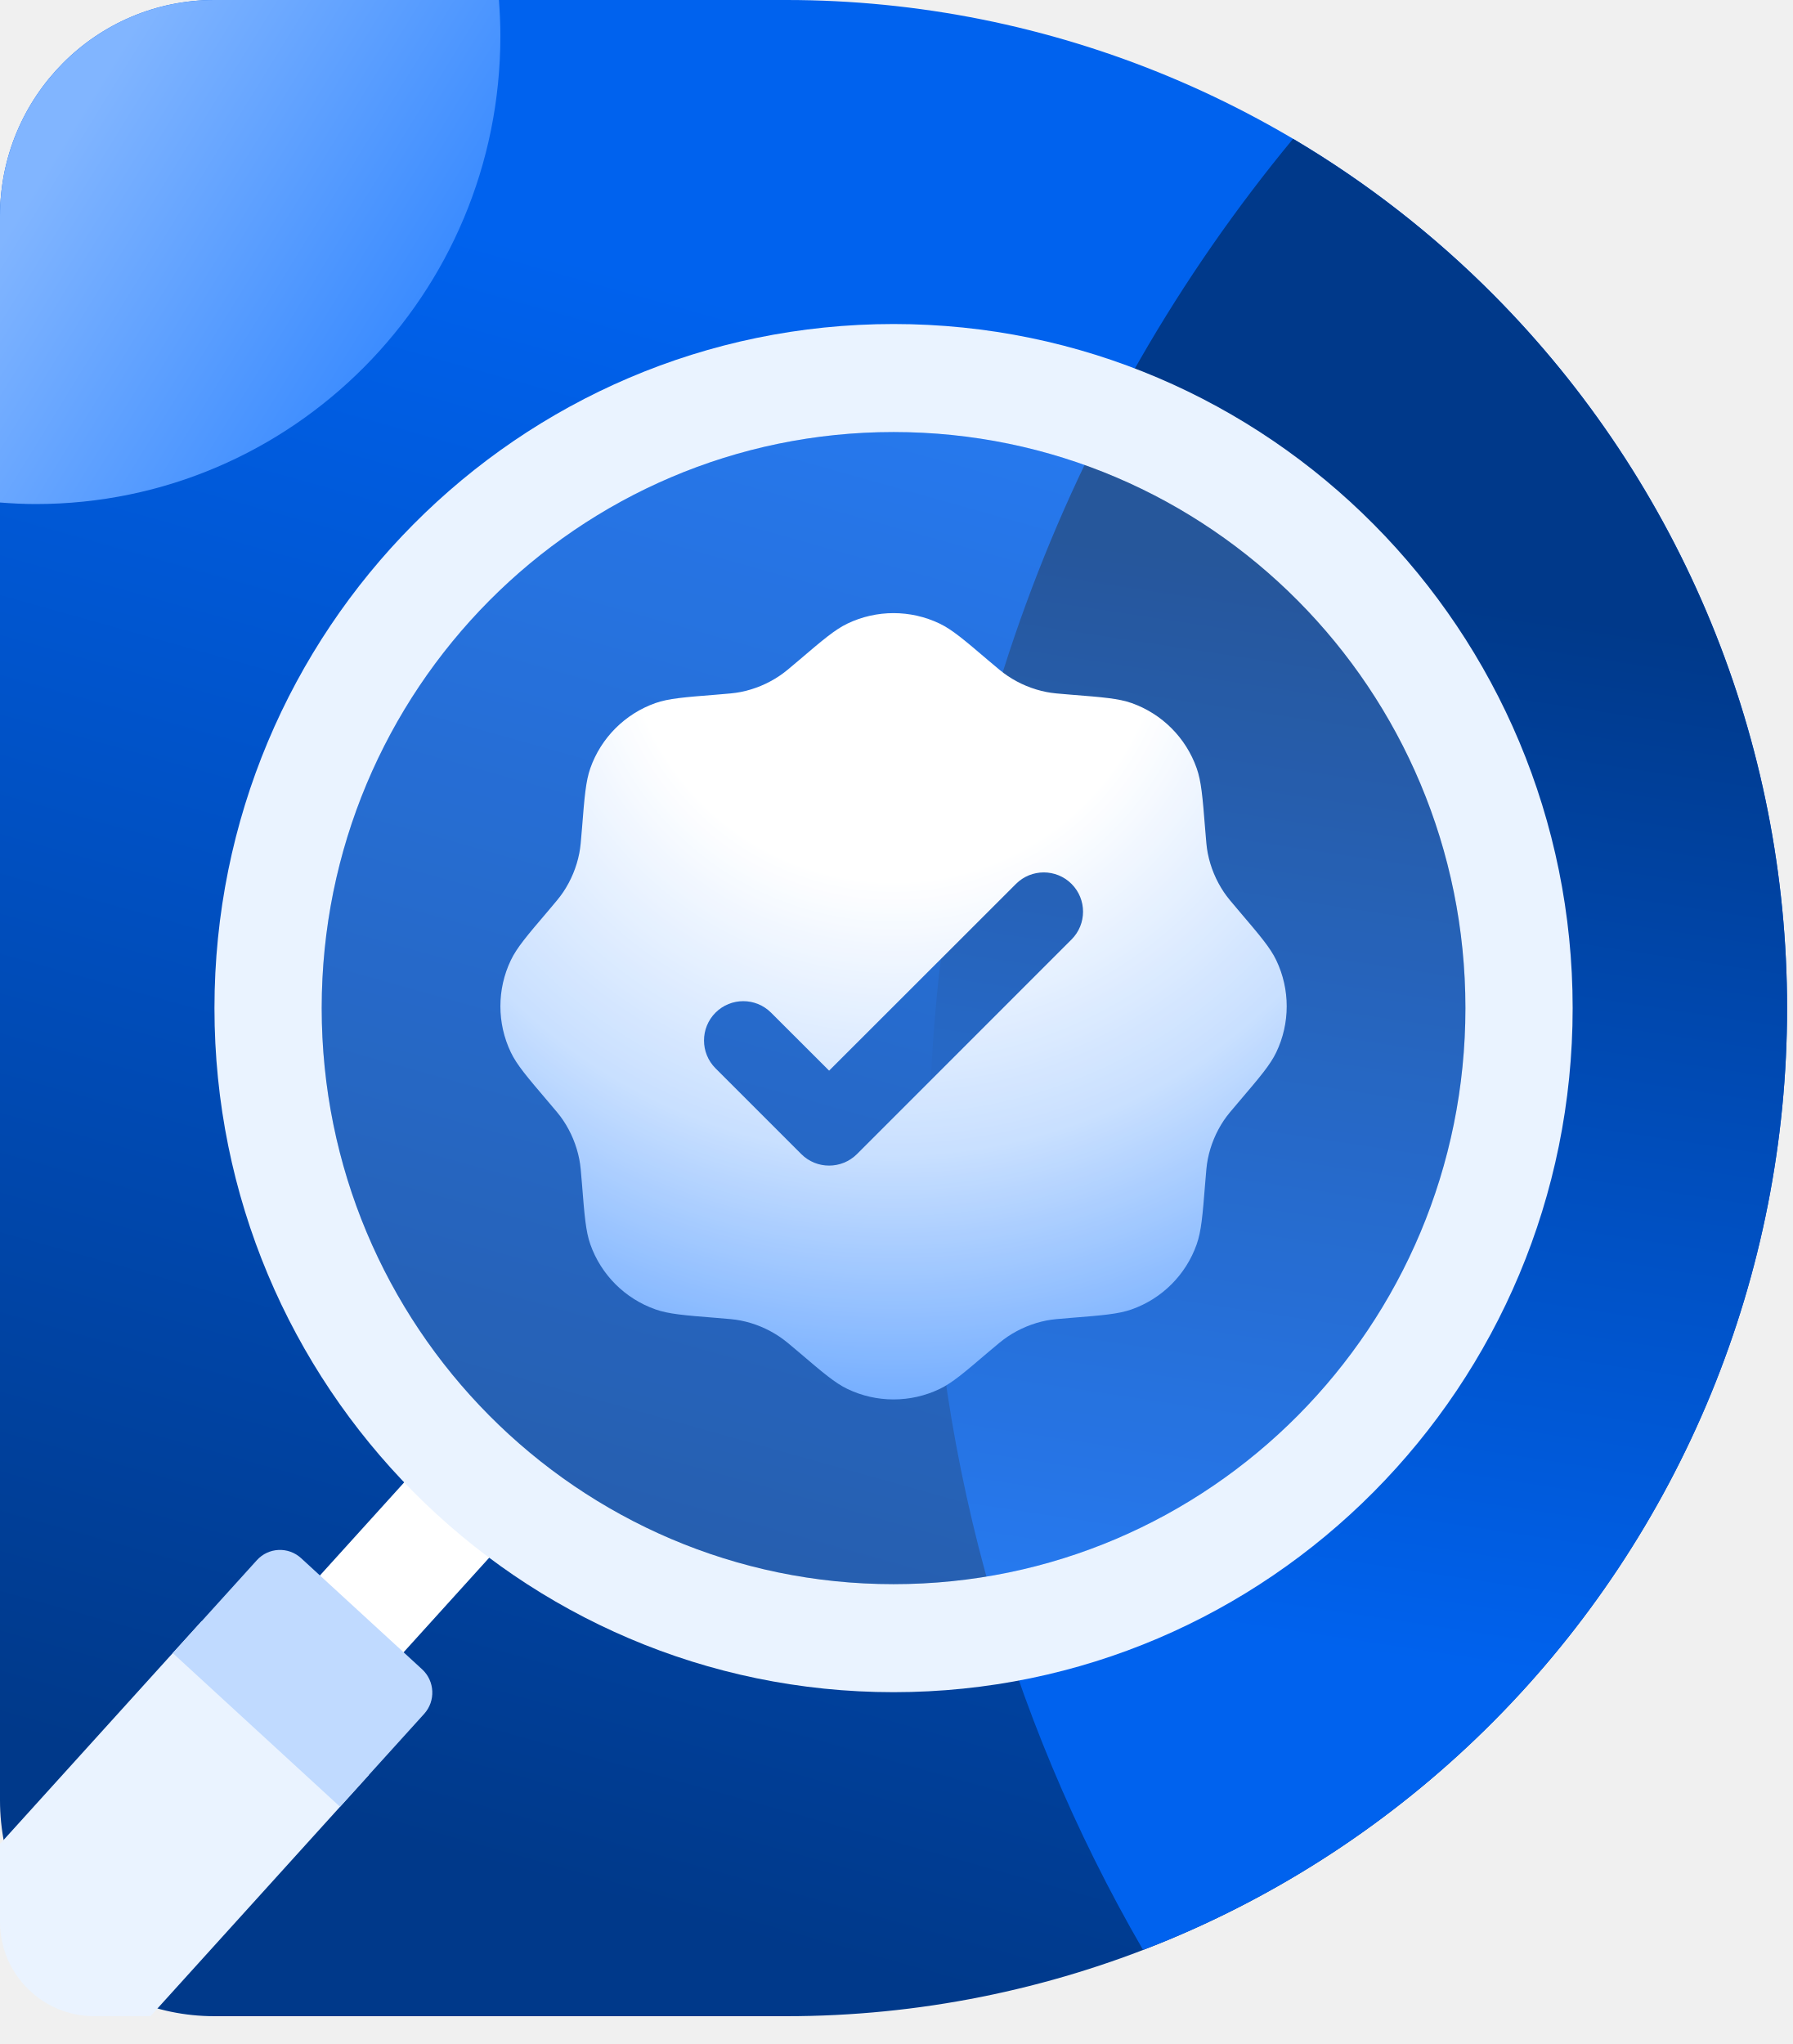
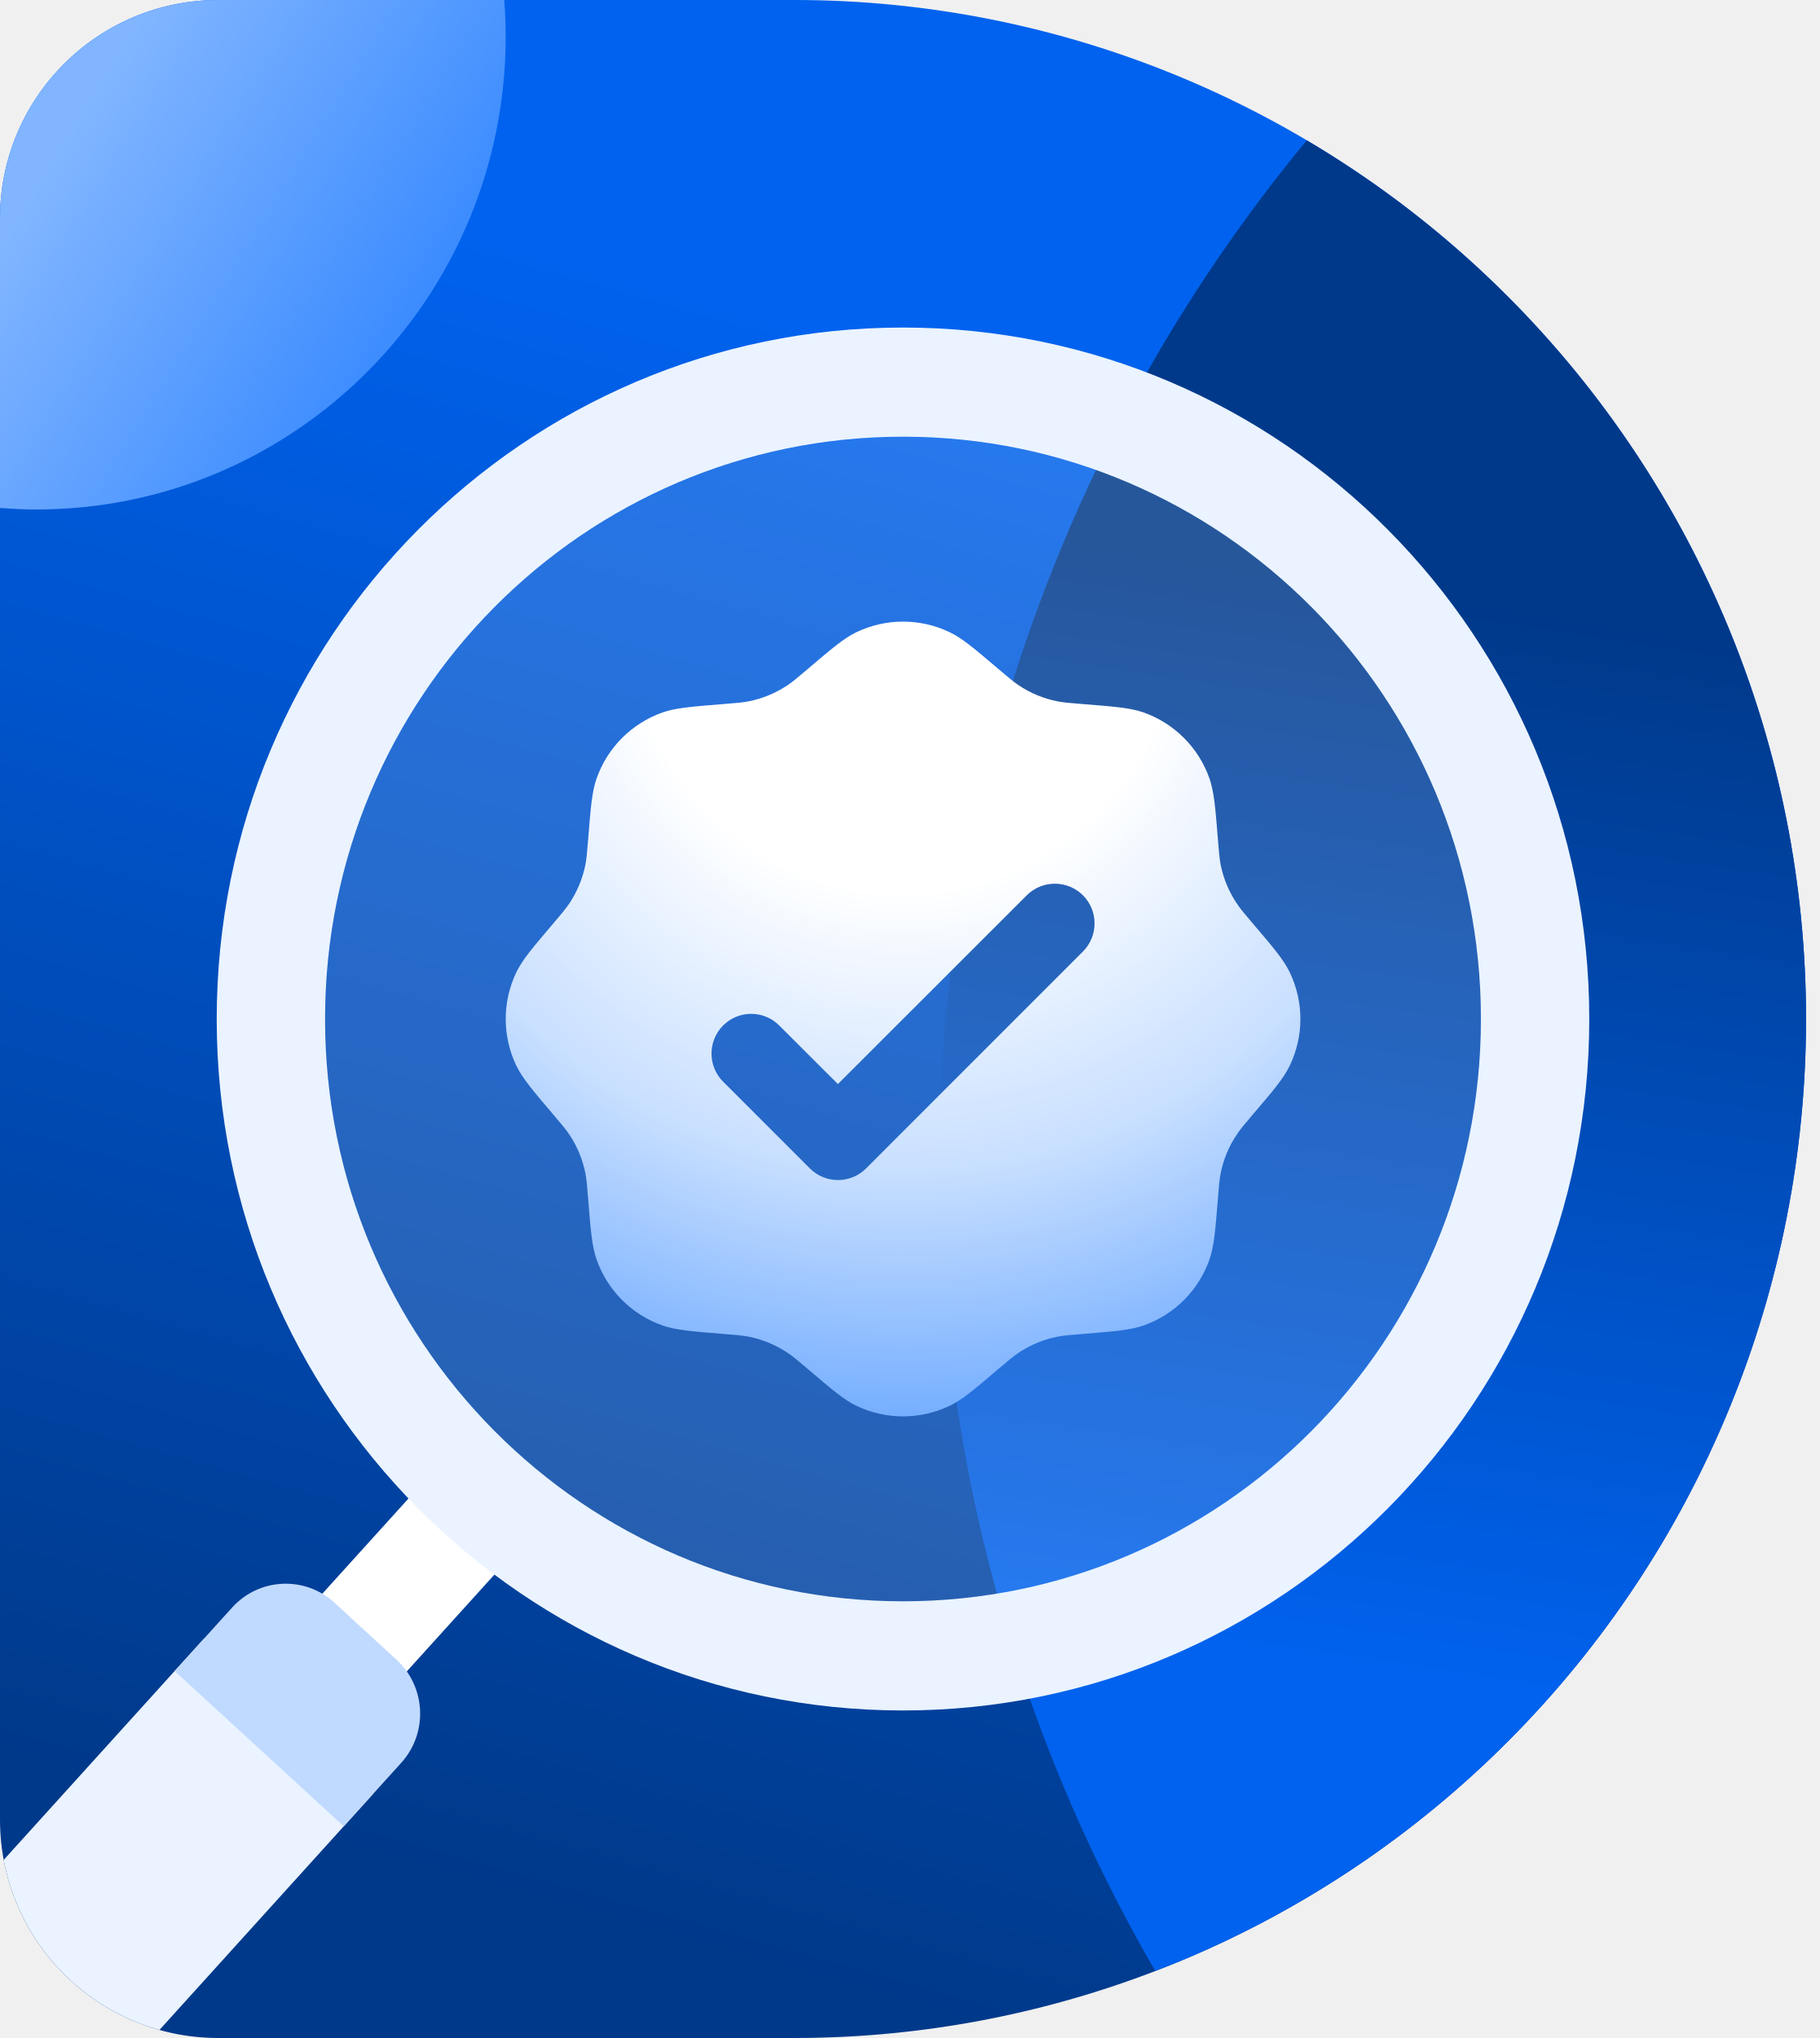
- <svg xmlns="http://www.w3.org/2000/svg" width="57" height="65" viewBox="0 0 57 65" fill="none">
-   <g clip-path="url(#clip0_4832_2913)">
-     <path d="M25.005 0C29.184 -1.84013e-07 33.323 0.829 37.184 2.44C41.045 4.051 44.553 6.413 47.508 9.39C50.464 12.367 52.809 15.901 54.408 19.79C56.007 23.68 56.83 27.848 56.83 32.058C56.83 36.268 56.007 40.436 54.408 44.326C52.809 48.215 50.464 51.749 47.508 54.726C44.553 57.703 41.045 60.065 37.184 61.676C33.323 63.287 29.184 64.116 25.005 64.116H6.82C3.053 64.116 3.66136e-08 61.04 0 57.246V6.87C2.92909e-07 3.076 3.053 0 6.82 0H25.005Z" fill="url(#paint0_linear_4832_2913)" />
-     <path d="M15.866 0C15.894 0.378 15.912 0.76 15.912 1.145C15.912 9.365 9.297 16.029 1.137 16.029C0.754 16.029 0.375 16.009 0 15.98V6.87C2.92909e-07 3.076 3.053 0 6.82 0H15.866Z" fill="url(#paint1_linear_4832_2913)" />
-     <path d="M41.12 4.414C43.445 5.79 45.593 7.46 47.509 9.39C50.464 12.367 52.809 15.901 54.408 19.79C56.007 23.68 56.83 27.848 56.83 32.058C56.83 36.268 56.007 40.436 54.408 44.326C52.809 48.215 50.464 51.749 47.509 54.726C44.553 57.703 41.045 60.065 37.184 61.676C36.907 61.792 36.628 61.9 36.349 62.007C32.029 54.556 29.552 45.889 29.552 36.638C29.552 24.382 33.897 13.148 41.12 4.414Z" fill="url(#paint2_linear_4832_2913)" />
-     <path fill-rule="evenodd" clip-rule="evenodd" d="M26.952 19.829C27.877 19.387 28.953 19.387 29.878 19.829C30.277 20.02 30.66 20.346 31.424 20.997C31.729 21.256 31.883 21.387 32.045 21.495C32.418 21.745 32.836 21.919 33.276 22.006C33.468 22.044 33.667 22.06 34.066 22.092C35.068 22.172 35.569 22.211 35.987 22.358C36.953 22.7 37.713 23.461 38.054 24.428C38.202 24.846 38.243 25.347 38.323 26.349C38.355 26.747 38.37 26.947 38.408 27.138C38.495 27.578 38.669 27.997 38.919 28.37C39.028 28.532 39.158 28.686 39.418 28.99C40.069 29.755 40.395 30.137 40.586 30.537C41.028 31.462 41.028 32.538 40.586 33.463C40.395 33.863 40.069 34.245 39.418 35.01C39.159 35.313 39.028 35.466 38.919 35.628C38.669 36.001 38.495 36.421 38.408 36.861C38.37 37.053 38.355 37.253 38.323 37.651C38.243 38.653 38.202 39.154 38.054 39.572C37.713 40.538 36.953 41.298 35.987 41.639C35.569 41.787 35.068 41.828 34.066 41.908C33.667 41.94 33.468 41.956 33.276 41.993C32.836 42.08 32.418 42.255 32.045 42.504C31.883 42.613 31.729 42.742 31.424 43.001C30.66 43.653 30.278 43.98 29.878 44.171C28.953 44.613 27.877 44.613 26.952 44.171C26.552 43.98 26.17 43.653 25.405 43.001C25.101 42.742 24.947 42.613 24.784 42.504C24.412 42.255 23.993 42.08 23.553 41.993C23.361 41.956 23.162 41.94 22.764 41.908C21.762 41.828 21.261 41.787 20.843 41.639C19.876 41.298 19.115 40.539 18.773 39.572C18.626 39.154 18.587 38.653 18.507 37.651C18.475 37.253 18.459 37.053 18.421 36.861C18.334 36.421 18.16 36.001 17.91 35.628C17.802 35.466 17.671 35.313 17.412 35.01C16.761 34.245 16.435 33.863 16.244 33.463C15.802 32.538 15.802 31.462 16.244 30.537C16.435 30.137 16.76 29.755 17.412 28.99C17.671 28.686 17.801 28.532 17.91 28.37C18.16 27.997 18.334 27.578 18.421 27.138C18.459 26.947 18.475 26.747 18.507 26.349C18.587 25.347 18.626 24.846 18.773 24.428C19.115 23.461 19.876 22.7 20.843 22.358C21.261 22.211 21.762 22.172 22.764 22.092C23.162 22.06 23.361 22.044 23.553 22.006C23.993 21.919 24.412 21.745 24.784 21.495C24.947 21.387 25.101 21.256 25.405 20.997C26.169 20.346 26.552 20.02 26.952 19.829ZM34.076 28.109C33.588 27.621 32.796 27.621 32.308 28.109L26.366 34.047L24.52 32.203C24.032 31.716 23.242 31.715 22.753 32.203C22.266 32.692 22.266 33.484 22.753 33.972L25.482 36.701C25.97 37.189 26.762 37.188 27.251 36.701L34.076 29.875C34.563 29.387 34.563 28.597 34.076 28.109Z" fill="url(#paint3_radial_4832_2913)" />
-     <rect width="3.612" height="7.875" transform="matrix(-0.73647 -0.67647 -0.671099 0.741368 17.6914 47.1775)" fill="white" />
-     <path d="M11.733 56.44L6.413 51.553L-5.717 64.954C-7.056 66.433 -6.95 68.726 -5.481 70.075C-4.012 71.425 -1.736 71.32 -0.397 69.841L11.733 56.44Z" fill="#EAF3FF" />
-     <path d="M13.488 54.502C13.859 54.093 13.829 53.458 13.423 53.084L9.575 49.55C9.168 49.177 8.538 49.206 8.168 49.615L5.494 52.569L10.814 57.456L13.488 54.502Z" fill="#C0DAFF" />
-     <path d="M46.601 32.058C46.601 21.941 38.459 13.739 28.415 13.739C18.372 13.739 10.23 21.941 10.23 32.058C10.23 42.175 18.372 50.377 28.415 50.377V53.812C16.488 53.812 6.82 44.072 6.82 32.058C6.82 20.044 16.488 10.304 28.415 10.304C40.342 10.304 50.011 20.044 50.011 32.058C50.011 44.072 40.342 53.812 28.415 53.812V50.377C38.459 50.377 46.601 42.175 46.601 32.058Z" fill="#EAF3FF" />
-     <ellipse cx="28.415" cy="32.058" rx="18.186" ry="18.319" fill="white" fill-opacity="0.15" />
+ <svg xmlns="http://www.w3.org/2000/svg" width="25" height="28" viewBox="0 0 25 28" fill="none">
+   <g clip-path="url(#clip0_4838_3844)">
+     <path d="M10.92 0C12.745 -8.03603e-08 14.552 0.362 16.238 1.065C17.925 1.769 19.457 2.801 20.747 4.101C22.038 5.401 23.062 6.944 23.761 8.643C24.459 10.341 24.818 12.162 24.818 14C24.818 15.838 24.459 17.659 23.761 19.357C23.062 21.056 22.038 22.599 20.747 23.899C19.457 25.199 17.925 26.231 16.238 26.935C14.552 27.638 12.745 28 10.92 28H2.978C1.333 28 1.59895e-08 26.657 0 25V3C1.27916e-07 1.343 1.333 0 2.978 0H10.92Z" fill="url(#paint0_linear_4838_3844)" />
+     <path d="M6.929 0C6.941 0.165 6.949 0.332 6.949 0.5C6.949 4.09 4.06 7 0.496 7C0.329 7 0.164 6.991 0 6.979V3C1.27916e-07 1.343 1.333 0 2.978 0H6.929Z" fill="url(#paint1_linear_4838_3844)" />
+     <path d="M17.957 1.928C18.973 2.529 19.911 3.258 20.747 4.101C22.038 5.401 23.062 6.944 23.76 8.643C24.459 10.341 24.818 12.162 24.818 14C24.818 15.838 24.459 17.659 23.76 19.357C23.062 21.056 22.038 22.599 20.747 23.899C19.457 25.199 17.924 26.231 16.238 26.935C16.117 26.985 15.996 27.032 15.874 27.079C13.987 23.825 12.905 20.04 12.905 16C12.905 10.648 14.803 5.742 17.957 1.928Z" fill="url(#paint2_linear_4838_3844)" />
+     <path fill-rule="evenodd" clip-rule="evenodd" d="M11.77 8.685C12.174 8.492 12.644 8.492 13.048 8.685C13.223 8.768 13.39 8.911 13.724 9.195C13.857 9.308 13.924 9.365 13.995 9.413C14.157 9.522 14.34 9.598 14.532 9.636C14.616 9.652 14.703 9.659 14.877 9.673C15.315 9.708 15.534 9.725 15.716 9.789C16.138 9.939 16.47 10.271 16.619 10.693C16.683 10.876 16.701 11.095 16.736 11.532C16.75 11.706 16.757 11.793 16.773 11.877C16.811 12.069 16.887 12.252 16.997 12.415C17.044 12.486 17.101 12.553 17.214 12.686C17.499 13.02 17.641 13.187 17.724 13.361C17.918 13.765 17.918 14.235 17.724 14.639C17.641 14.813 17.499 14.981 17.214 15.314C17.101 15.447 17.044 15.514 16.997 15.585C16.887 15.747 16.811 15.931 16.773 16.123C16.757 16.207 16.75 16.294 16.736 16.468C16.701 16.905 16.683 17.124 16.619 17.307C16.47 17.729 16.138 18.061 15.716 18.21C15.534 18.274 15.315 18.292 14.877 18.327C14.703 18.341 14.616 18.348 14.532 18.364C14.34 18.402 14.157 18.478 13.995 18.587C13.924 18.635 13.857 18.691 13.724 18.804C13.39 19.089 13.223 19.232 13.048 19.315C12.644 19.508 12.174 19.508 11.77 19.315C11.596 19.232 11.429 19.089 11.095 18.804C10.962 18.691 10.895 18.635 10.824 18.587C10.661 18.478 10.478 18.402 10.286 18.364C10.202 18.348 10.115 18.341 9.941 18.327C9.504 18.292 9.285 18.274 9.102 18.21C8.68 18.061 8.348 17.729 8.199 17.307C8.134 17.124 8.117 16.905 8.082 16.468C8.068 16.294 8.061 16.207 8.045 16.123C8.007 15.931 7.931 15.747 7.822 15.585C7.774 15.514 7.717 15.447 7.604 15.314C7.32 14.981 7.178 14.813 7.094 14.639C6.901 14.235 6.901 13.765 7.094 13.361C7.177 13.187 7.32 13.02 7.604 12.686C7.717 12.553 7.774 12.486 7.822 12.415C7.931 12.252 8.007 12.069 8.045 11.877C8.061 11.793 8.068 11.706 8.082 11.532C8.117 11.095 8.134 10.876 8.199 10.693C8.348 10.271 8.68 9.939 9.102 9.789C9.285 9.725 9.504 9.708 9.941 9.673C10.115 9.659 10.202 9.652 10.286 9.636C10.478 9.598 10.661 9.522 10.824 9.413C10.895 9.365 10.962 9.308 11.095 9.195C11.429 8.911 11.596 8.768 11.77 8.685ZM14.882 12.301C14.668 12.088 14.322 12.088 14.109 12.301L11.514 14.894L10.708 14.089C10.495 13.876 10.15 13.876 9.937 14.089C9.724 14.302 9.724 14.648 9.937 14.861L11.129 16.053C11.342 16.266 11.688 16.266 11.901 16.053L14.882 13.072C15.094 12.859 15.094 12.514 14.882 12.301Z" fill="url(#paint3_radial_4838_3844)" />
+     <rect width="1.577" height="3.439" transform="matrix(-0.73647 -0.67647 -0.671099 0.741368 7.72656 20.603)" fill="white" />
+     <path d="M5.125 24.648L2.802 22.514L-2.496 28.366C-3.081 29.012 -3.034 30.014 -2.393 30.603C-1.751 31.192 -0.757 31.146 -0.172 30.5L5.125 24.648Z" fill="#EAF3FF" />
+     <path d="M5.513 24.22C5.884 23.81 5.855 23.176 5.448 22.802L4.598 22.021C4.191 21.647 3.561 21.676 3.19 22.086L2.4 22.958L4.724 25.092L5.513 24.22Z" fill="#C0DAFF" />
+     <path d="M20.35 14.001C20.35 9.582 16.795 6 12.408 6C8.022 6 4.467 9.582 4.467 14.001C4.467 18.419 8.022 22 12.408 22V23.5C7.2 23.5 2.978 19.247 2.978 14.001C2.978 8.754 7.2 4.5 12.408 4.5C17.617 4.5 21.839 8.754 21.839 14.001C21.839 19.247 17.617 23.5 12.408 23.5V22C16.795 22 20.35 18.419 20.35 14.001Z" fill="#EAF3FF" />
+     <ellipse cx="12.409" cy="14.001" rx="7.942" ry="8" fill="white" fill-opacity="0.15" />
  </g>
  <defs>
-     <linearGradient id="paint0_linear_4832_2913" x1="37.527" y1="-7.595" x2="18.506" y2="60.206" gradientUnits="userSpaceOnUse">
+     <linearGradient id="paint0_linear_4838_3844" x1="16.389" y1="-3.317" x2="8.082" y2="26.293" gradientUnits="userSpaceOnUse">
      <stop offset="0.29" stop-color="#0062EE" />
      <stop offset="1" stop-color="#00398A" />
    </linearGradient>
-     <linearGradient id="paint1_linear_4832_2913" x1="17.103" y1="13.74" x2="2.038" y2="4.44" gradientUnits="userSpaceOnUse">
+     <linearGradient id="paint1_linear_4838_3844" x1="7.469" y1="6" x2="0.89" y2="1.939" gradientUnits="userSpaceOnUse">
      <stop offset="0.29" stop-color="#3A8BFF" />
      <stop offset="1" stop-color="#81B5FF" />
    </linearGradient>
-     <linearGradient id="paint2_linear_4832_2913" x1="35.001" y1="65.235" x2="42.115" y2="18.396" gradientUnits="userSpaceOnUse">
+     <linearGradient id="paint2_linear_4838_3844" x1="15.285" y1="28.489" x2="18.392" y2="8.034" gradientUnits="userSpaceOnUse">
      <stop offset="0.29" stop-color="#0062EE" />
      <stop offset="1" stop-color="#00398A" />
    </linearGradient>
-     <radialGradient id="paint3_radial_4832_2913" cx="0" cy="0" r="1" gradientUnits="userSpaceOnUse" gradientTransform="translate(28.4147 19.4973) rotate(90) scale(25.0052)">
+     <radialGradient id="paint3_radial_4838_3844" cx="0" cy="0" r="1" gradientUnits="userSpaceOnUse" gradientTransform="translate(12.4092 8.54004) rotate(90) scale(10.92)">
      <stop offset="0.341" stop-color="white" />
      <stop offset="0.688" stop-color="#BFDAFF" />
      <stop offset="1" stop-color="#5DA0FF" />
    </radialGradient>
-     <clipPath id="clip0_4832_2913">
-       <path d="M0 3C0 1.343 1.343 0 3 0H56.83V64.116H3C1.343 64.116 0 62.773 0 61.116V3Z" fill="white" />
+     <clipPath id="clip0_4838_3844">
+       <path d="M0 3C0 1.343 1.343 0 3 0H24.818V28H3C1.343 28 0 26.657 0 25V3Z" fill="white" />
    </clipPath>
  </defs>
</svg>
